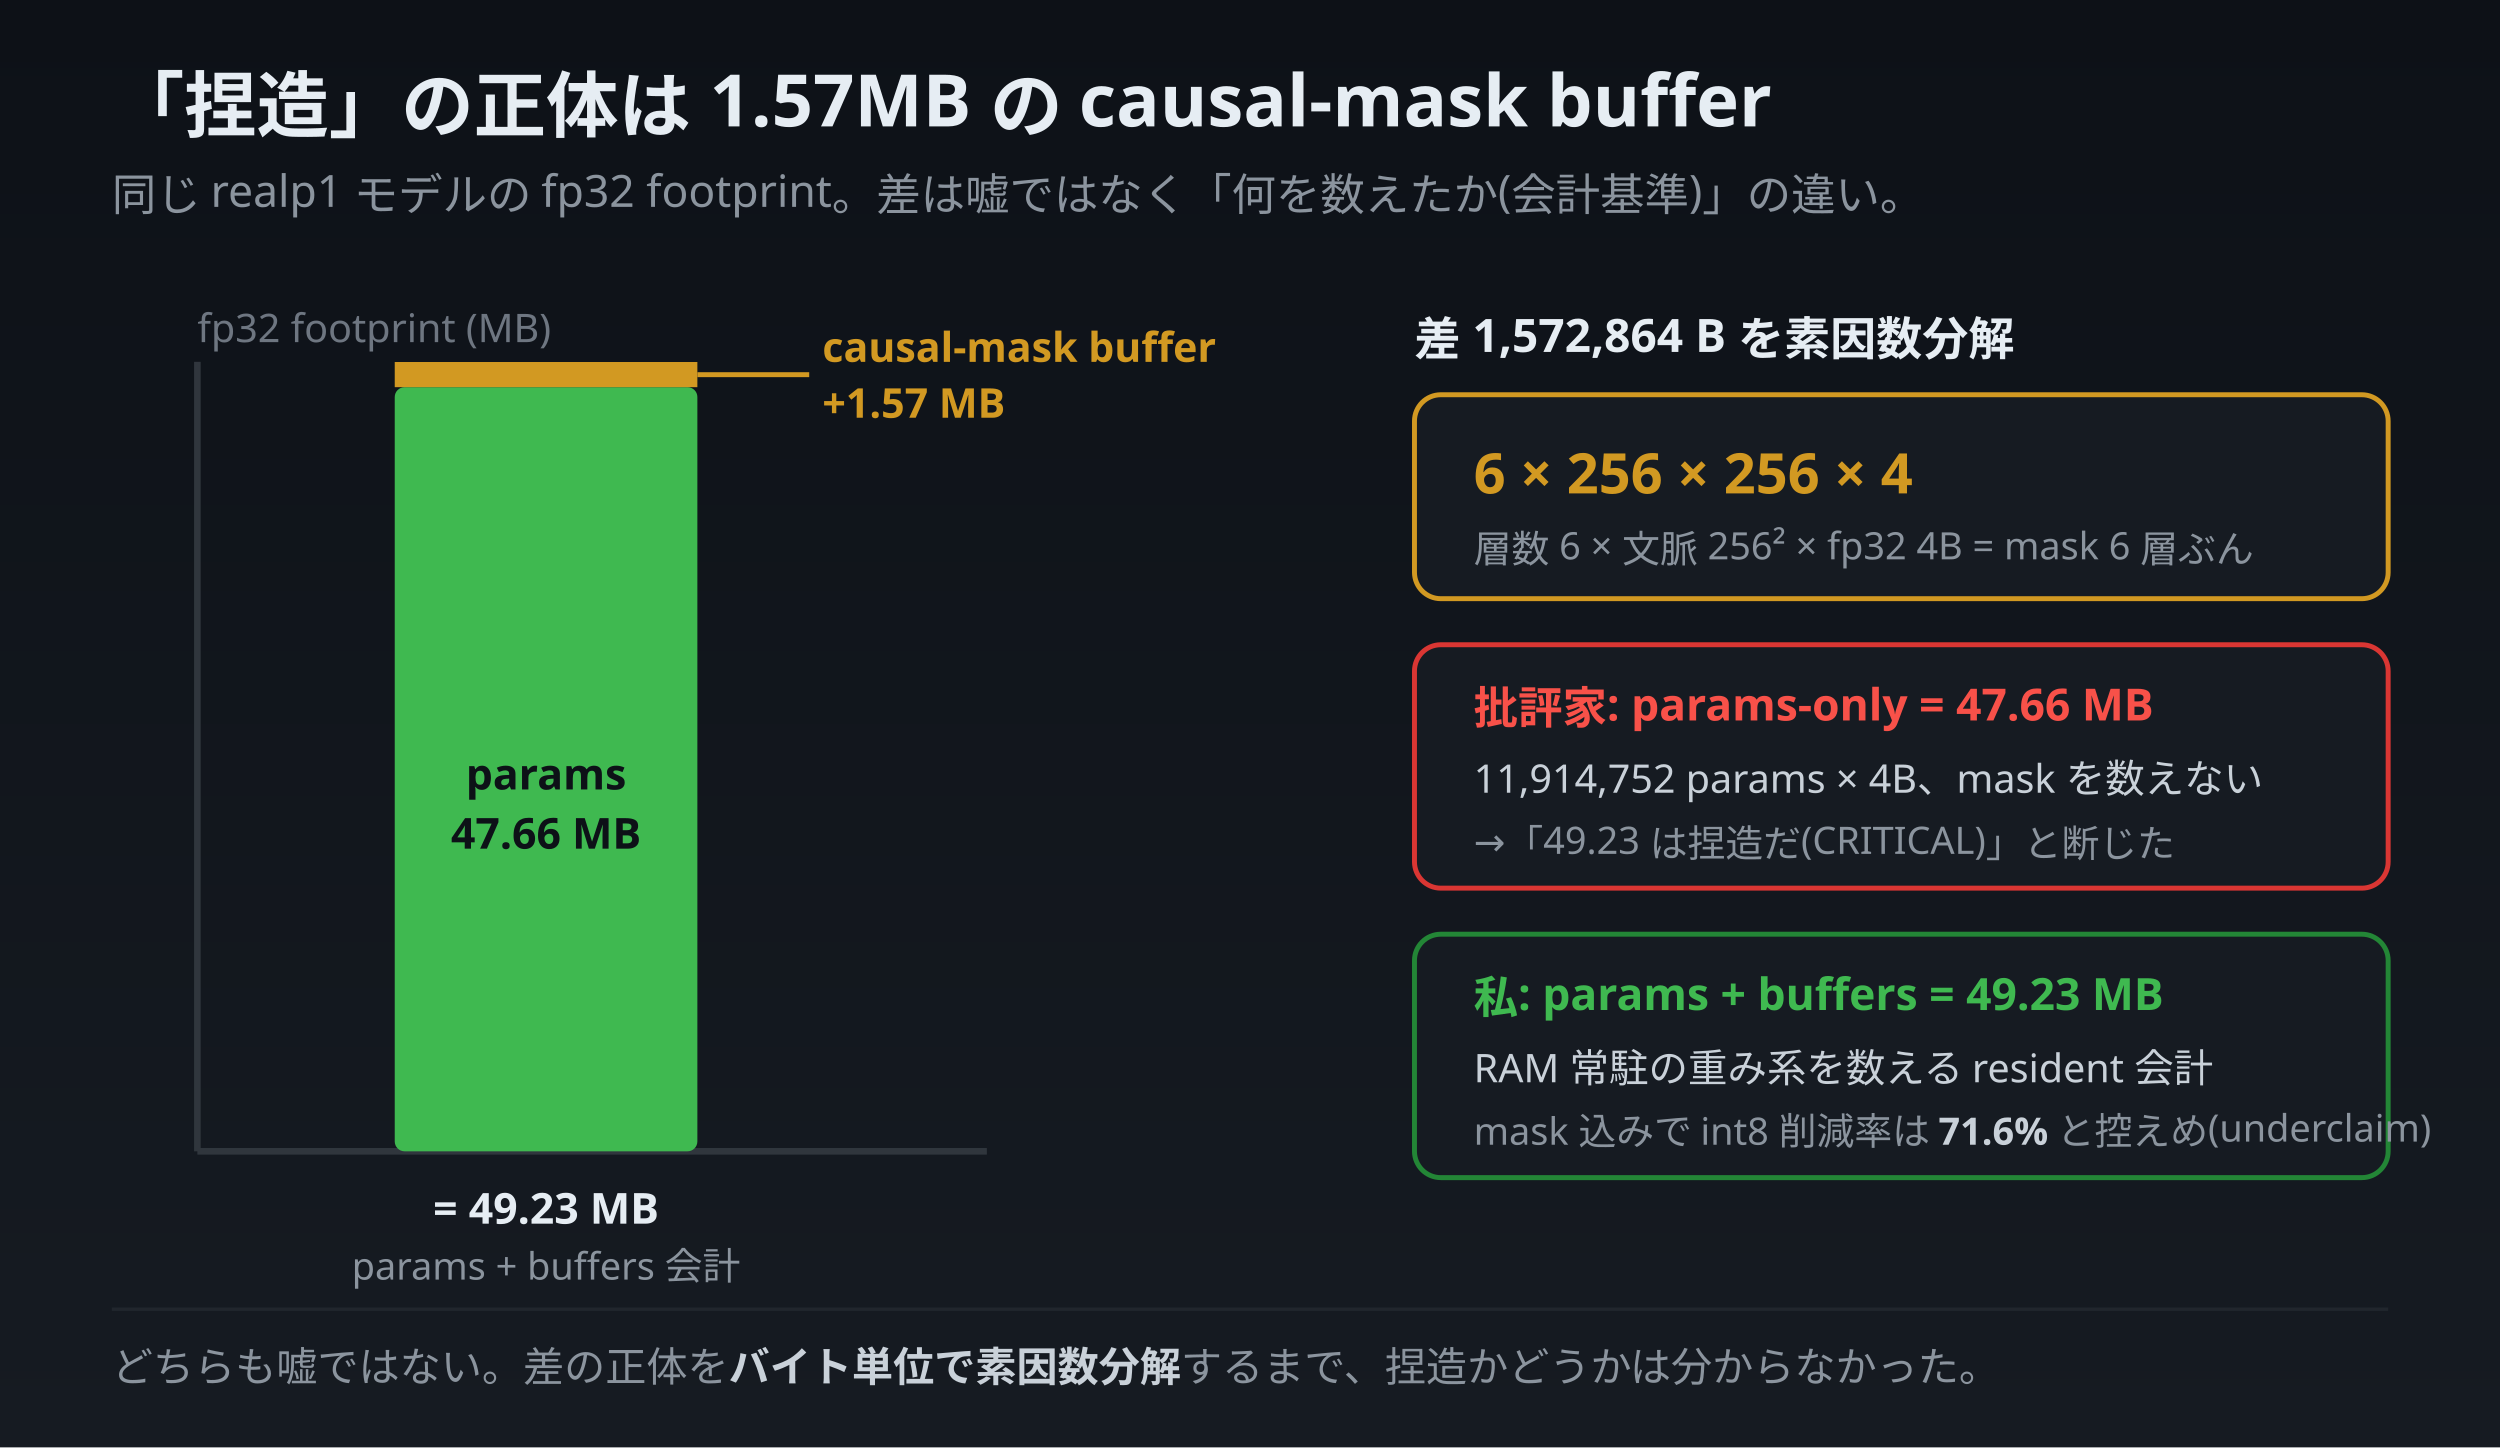
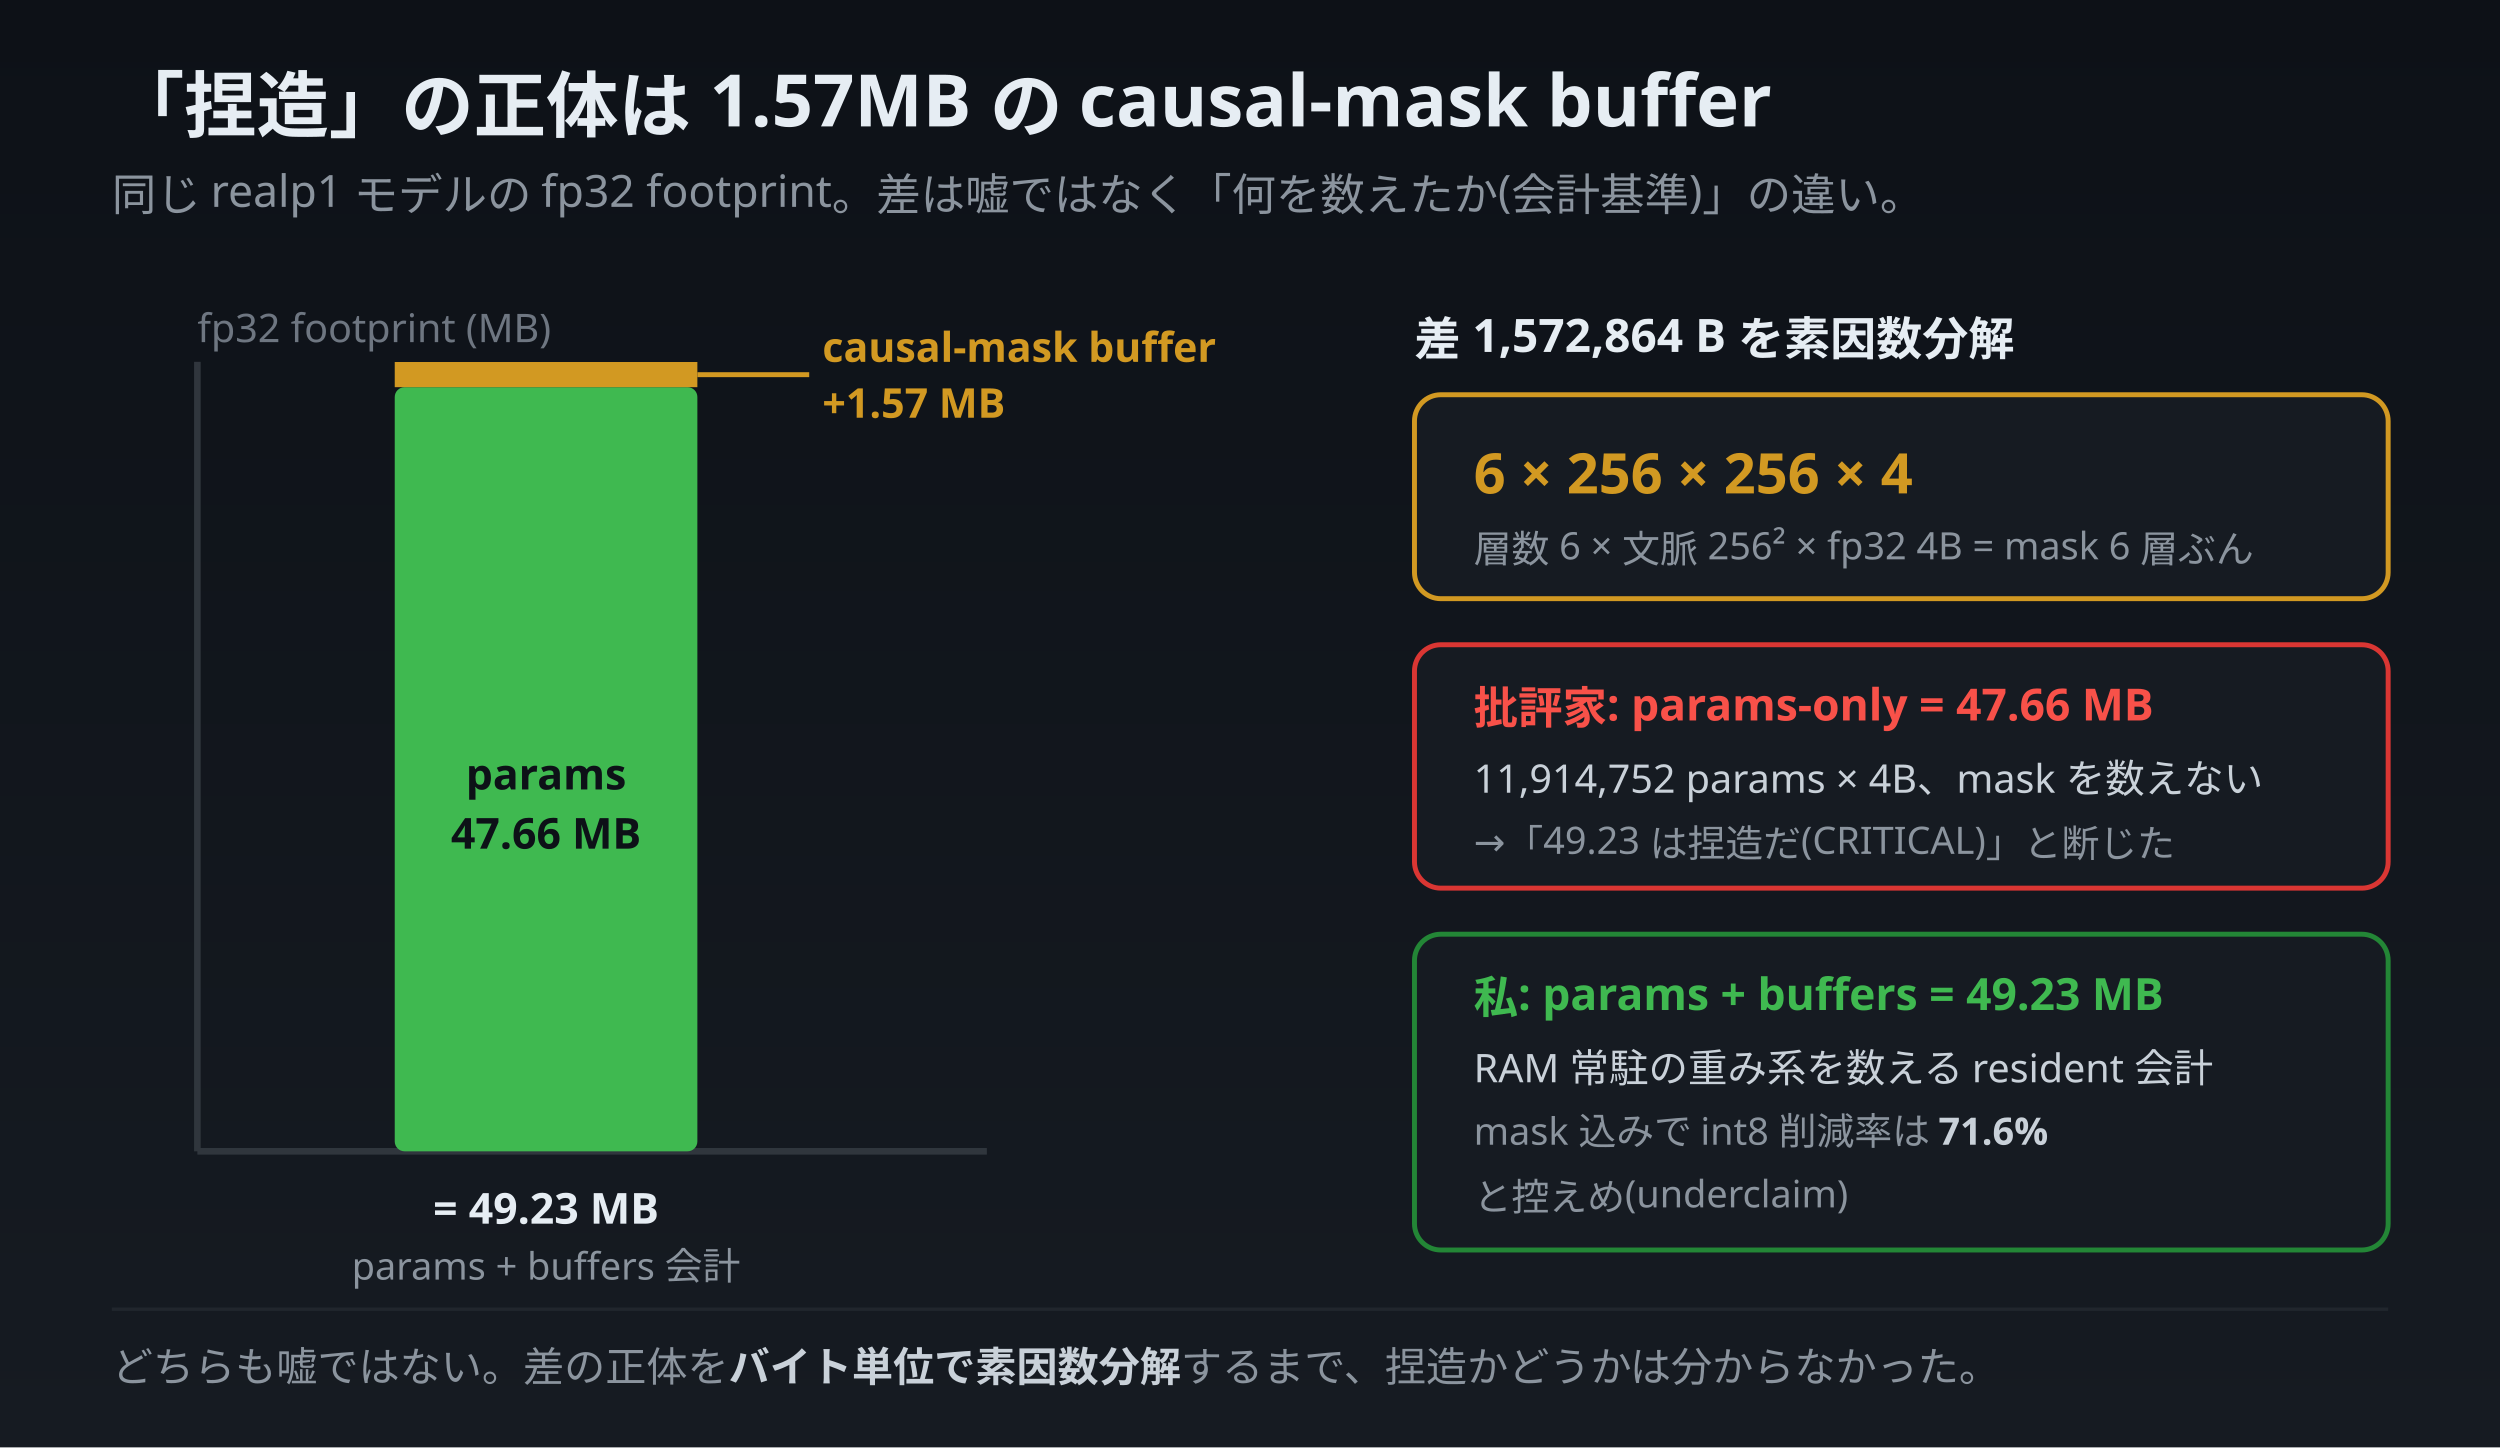
<svg xmlns="http://www.w3.org/2000/svg" viewBox="0 0 760 440" font-family="Segoe UI, Hiragino Kaku Gothic ProN, Meiryo, sans-serif">
  <defs>
    <linearGradient id="bg" x1="0" y1="0" x2="0" y2="1">
      <stop offset="0" stop-color="#0d1117" />
      <stop offset="1" stop-color="#161b22" />
    </linearGradient>
  </defs>
  <rect width="760" height="440" fill="url(#bg)" />
  <text x="34" y="40" fill="#e6edf3" font-size="22" font-weight="700">「捏造」の正体は 1.57MB の causal-mask buffer</text>
  <text x="34" y="64" fill="#8b949e" font-size="13.5">同じ realp1 モデルの fp32 footprint。差は嘘ではなく「何を数えたか(会計基準)」の違い。</text>
  <text x="60" y="104" fill="#6e7681" font-size="12">fp32 footprint (MB)</text>
  <line x1="60" y1="350" x2="60" y2="110" stroke="#30363d" stroke-width="2" />
  <line x1="60" y1="350" x2="300" y2="350" stroke="#30363d" stroke-width="2" />
  <rect x="120" y="117.7" width="92" height="232.3" rx="3" fill="#3fb950" />
  <text x="166" y="240" fill="#0d1117" font-size="13" font-weight="700" text-anchor="middle">params</text>
  <text x="166" y="258" fill="#0d1117" font-size="13" font-weight="700" text-anchor="middle">47.66 MB</text>
  <rect x="120" y="110.05" width="92" height="7.65" fill="#d29922" />
  <line x1="212" y1="113.9" x2="246" y2="113.9" stroke="#d29922" stroke-width="1.5" />
  <text x="250" y="110" fill="#d29922" font-size="12.5" font-weight="700">causal-mask buffer</text>
  <text x="250" y="127" fill="#d29922" font-size="12.5" font-weight="700">+1.57 MB</text>
  <text x="166" y="372" fill="#e6edf3" font-size="13" font-weight="700" text-anchor="middle">= 49.23 MB</text>
  <text x="166" y="389" fill="#8b949e" font-size="11.5" text-anchor="middle">params + buffers 会計</text>
  <text x="430" y="108" fill="#e6edf3" font-size="14" font-weight="700">差 1,572,864 B を素因数分解</text>
  <rect x="430" y="120" width="296" height="62" rx="8" fill="#161b22" stroke="#d29922" stroke-width="1.5" />
  <text x="448" y="150" fill="#d29922" font-size="17" font-weight="700">6 × 256 × 256 × 4</text>
  <text x="448" y="171" fill="#8b949e" font-size="11.5">層数 6 × 文脈 256² × fp32 4B = mask 6 層ぶん</text>
  <rect x="430" y="196" width="296" height="74" rx="8" fill="#161b22" stroke="#da3633" stroke-width="1.5" />
  <text x="448" y="220" fill="#f85149" font-size="13.5" font-weight="700">批評家: params-only = 47.66 MB</text>
  <text x="448" y="241" fill="#c9d1d9" font-size="12">11,914,752 params × 4B、mask を数えない</text>
  <text x="448" y="260" fill="#8b949e" font-size="11.5">→「49.23 は捏造だ(CRITICAL)」と断じた</text>
-   <rect x="430" y="284" width="296" height="74" rx="8" fill="#161b22" stroke="#238636" stroke-width="1.5" />
+   <rect x="430" y="284" width="296" height="96" rx="8" fill="#161b22" stroke="#238636" stroke-width="1.5" />
  <text x="448" y="308" fill="#3fb950" font-size="13.5" font-weight="700">私: params + buffers = 49.23 MB</text>
  <text x="448" y="329" fill="#c9d1d9" font-size="12">RAM 常駐の重み系を数える resident 会計</text>
-   <text x="448" y="348" fill="#8b949e" font-size="11.5">mask 込みで int8 削減率は <tspan fill="#c9d1d9" font-weight="700">71.6%</tspan> と控えめ(underclaim)</text>
+   <text x="448" y="348" fill="#8b949e" font-size="11.5">mask 込みで int8 削減率は <tspan fill="#c9d1d9" font-weight="700">71.6%</tspan>
+   </text>
+   <text x="448" y="368" fill="#8b949e" font-size="11.5">と控えめ(underclaim)</text>
  <line x1="34" y1="398" x2="726" y2="398" stroke="#21262d" stroke-width="1" />
  <text x="34" y="420" fill="#8b949e" font-size="12.5">どちらも嘘ではない。差の正体を<tspan fill="#c9d1d9" font-weight="700">バイト単位で素因数分解</tspan>するまで、捏造かどうかは分からなかった。</text>
</svg>
